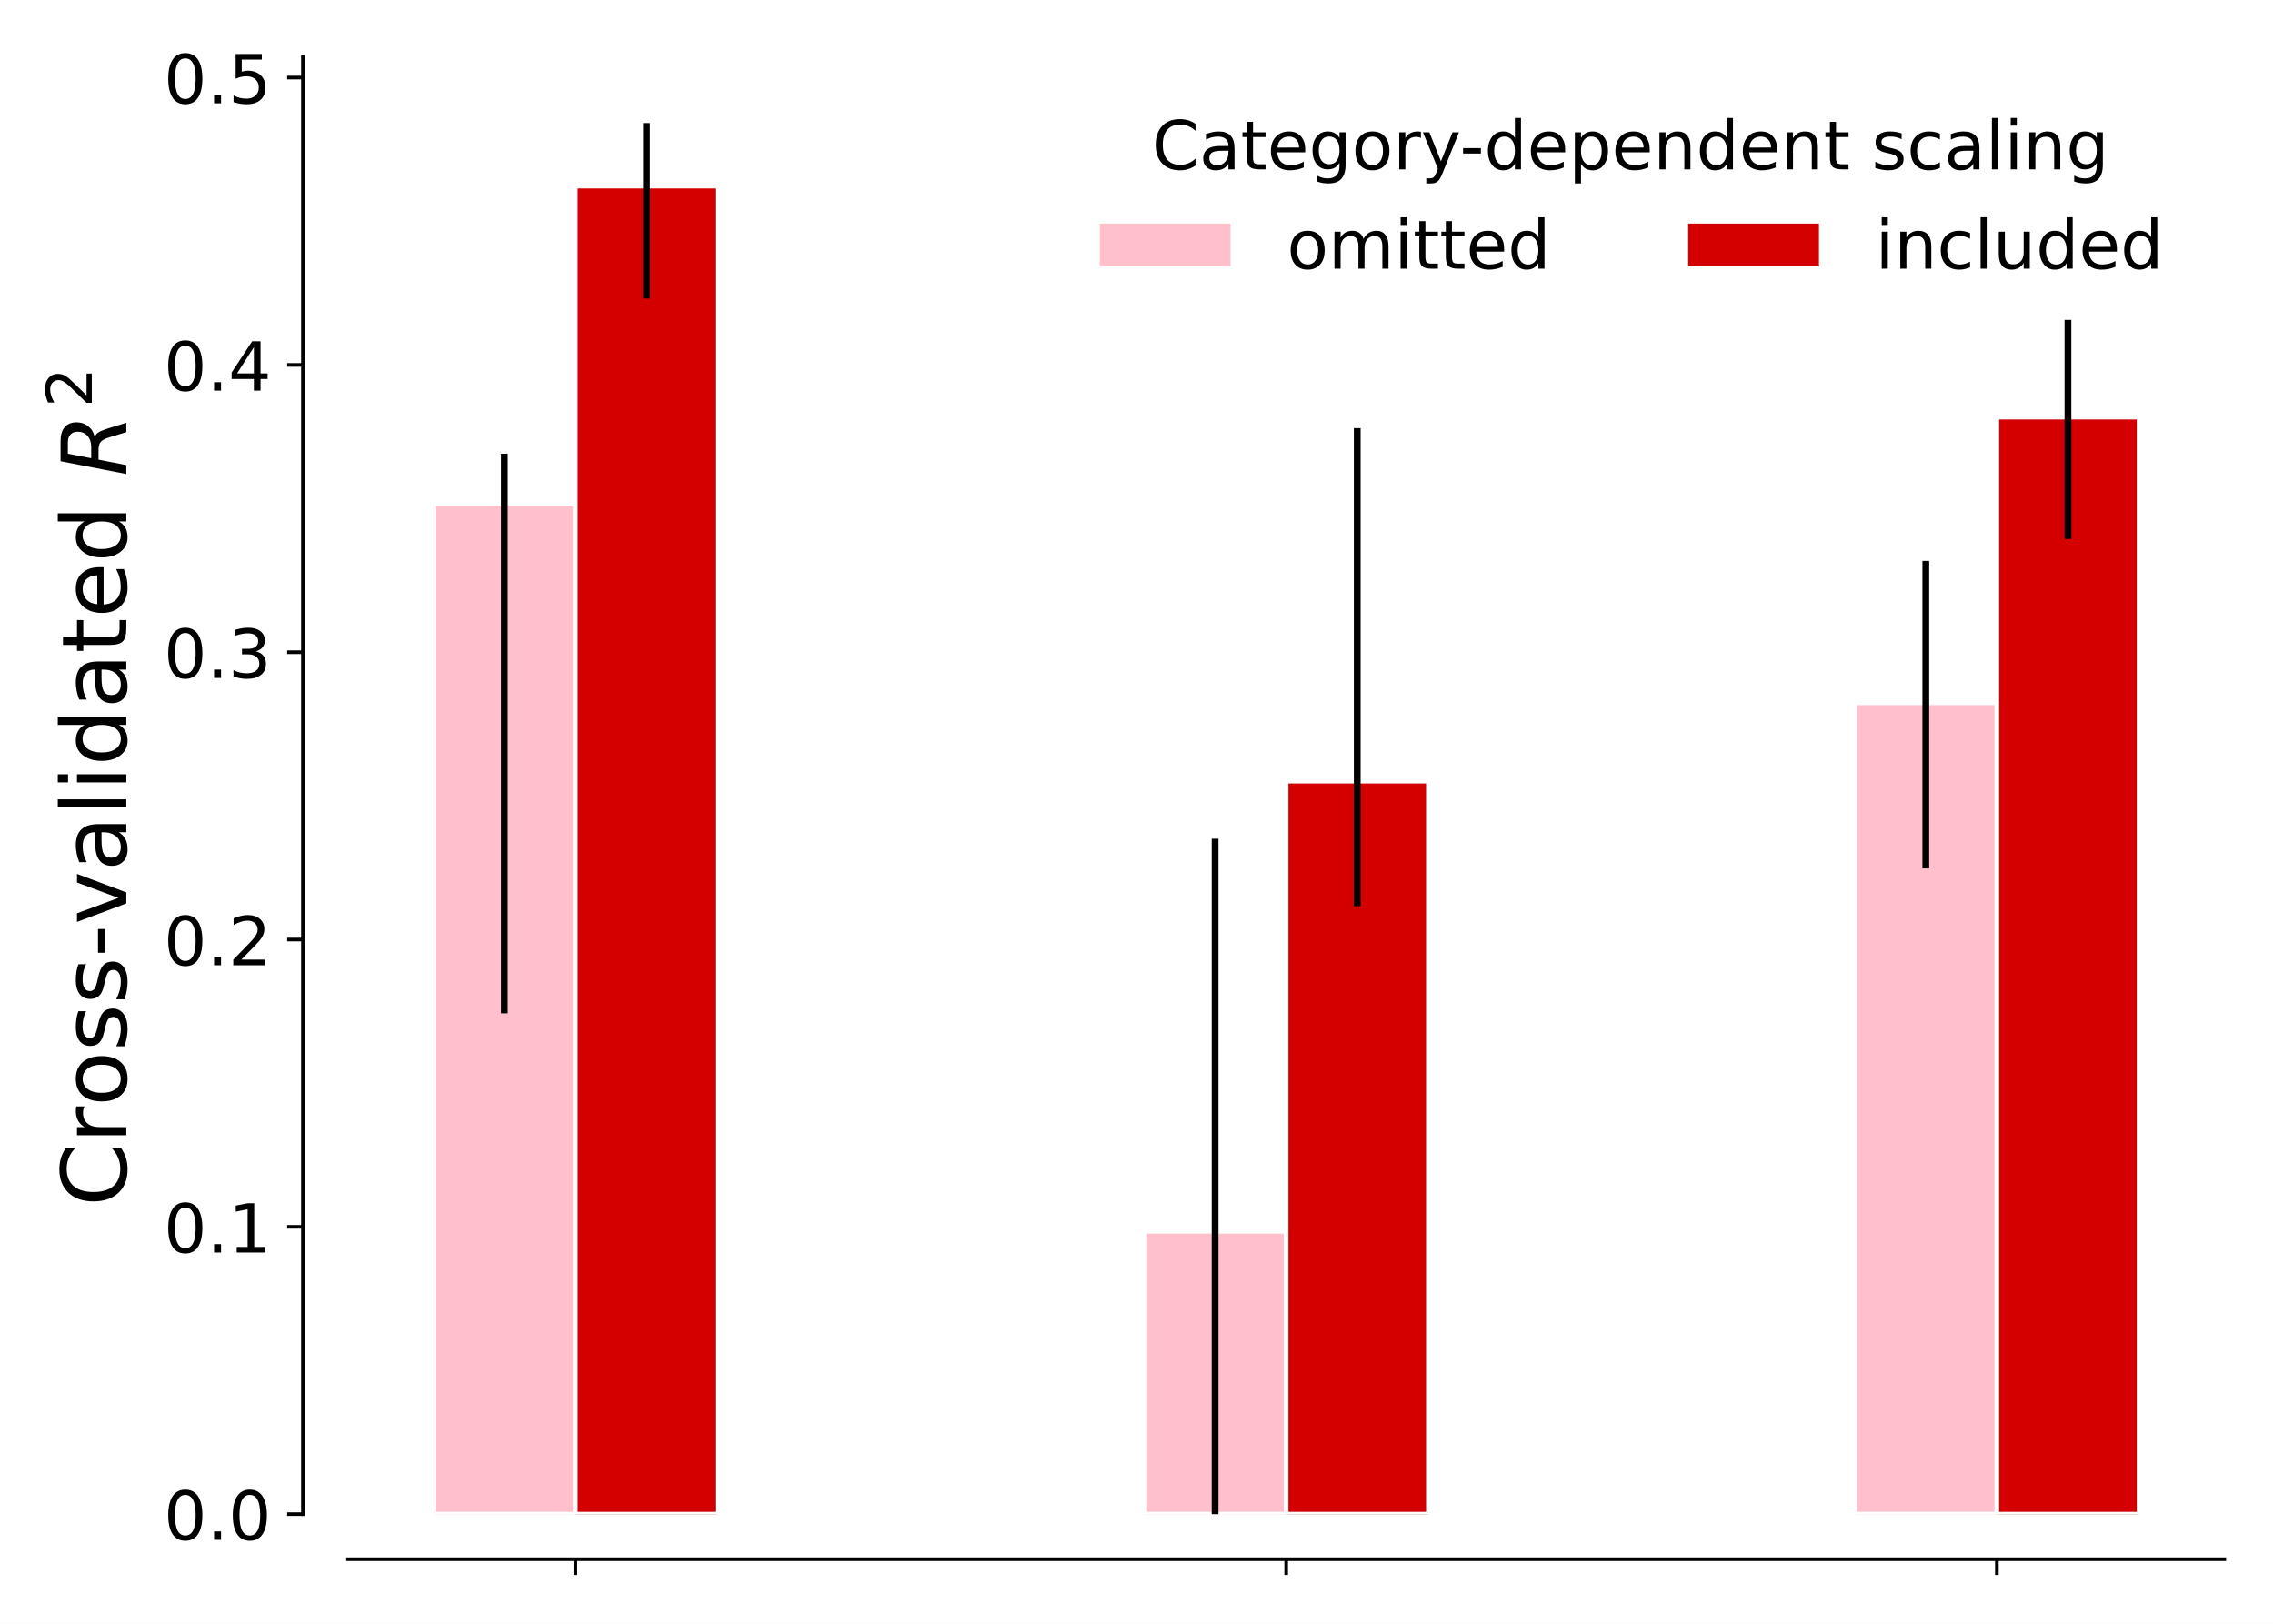
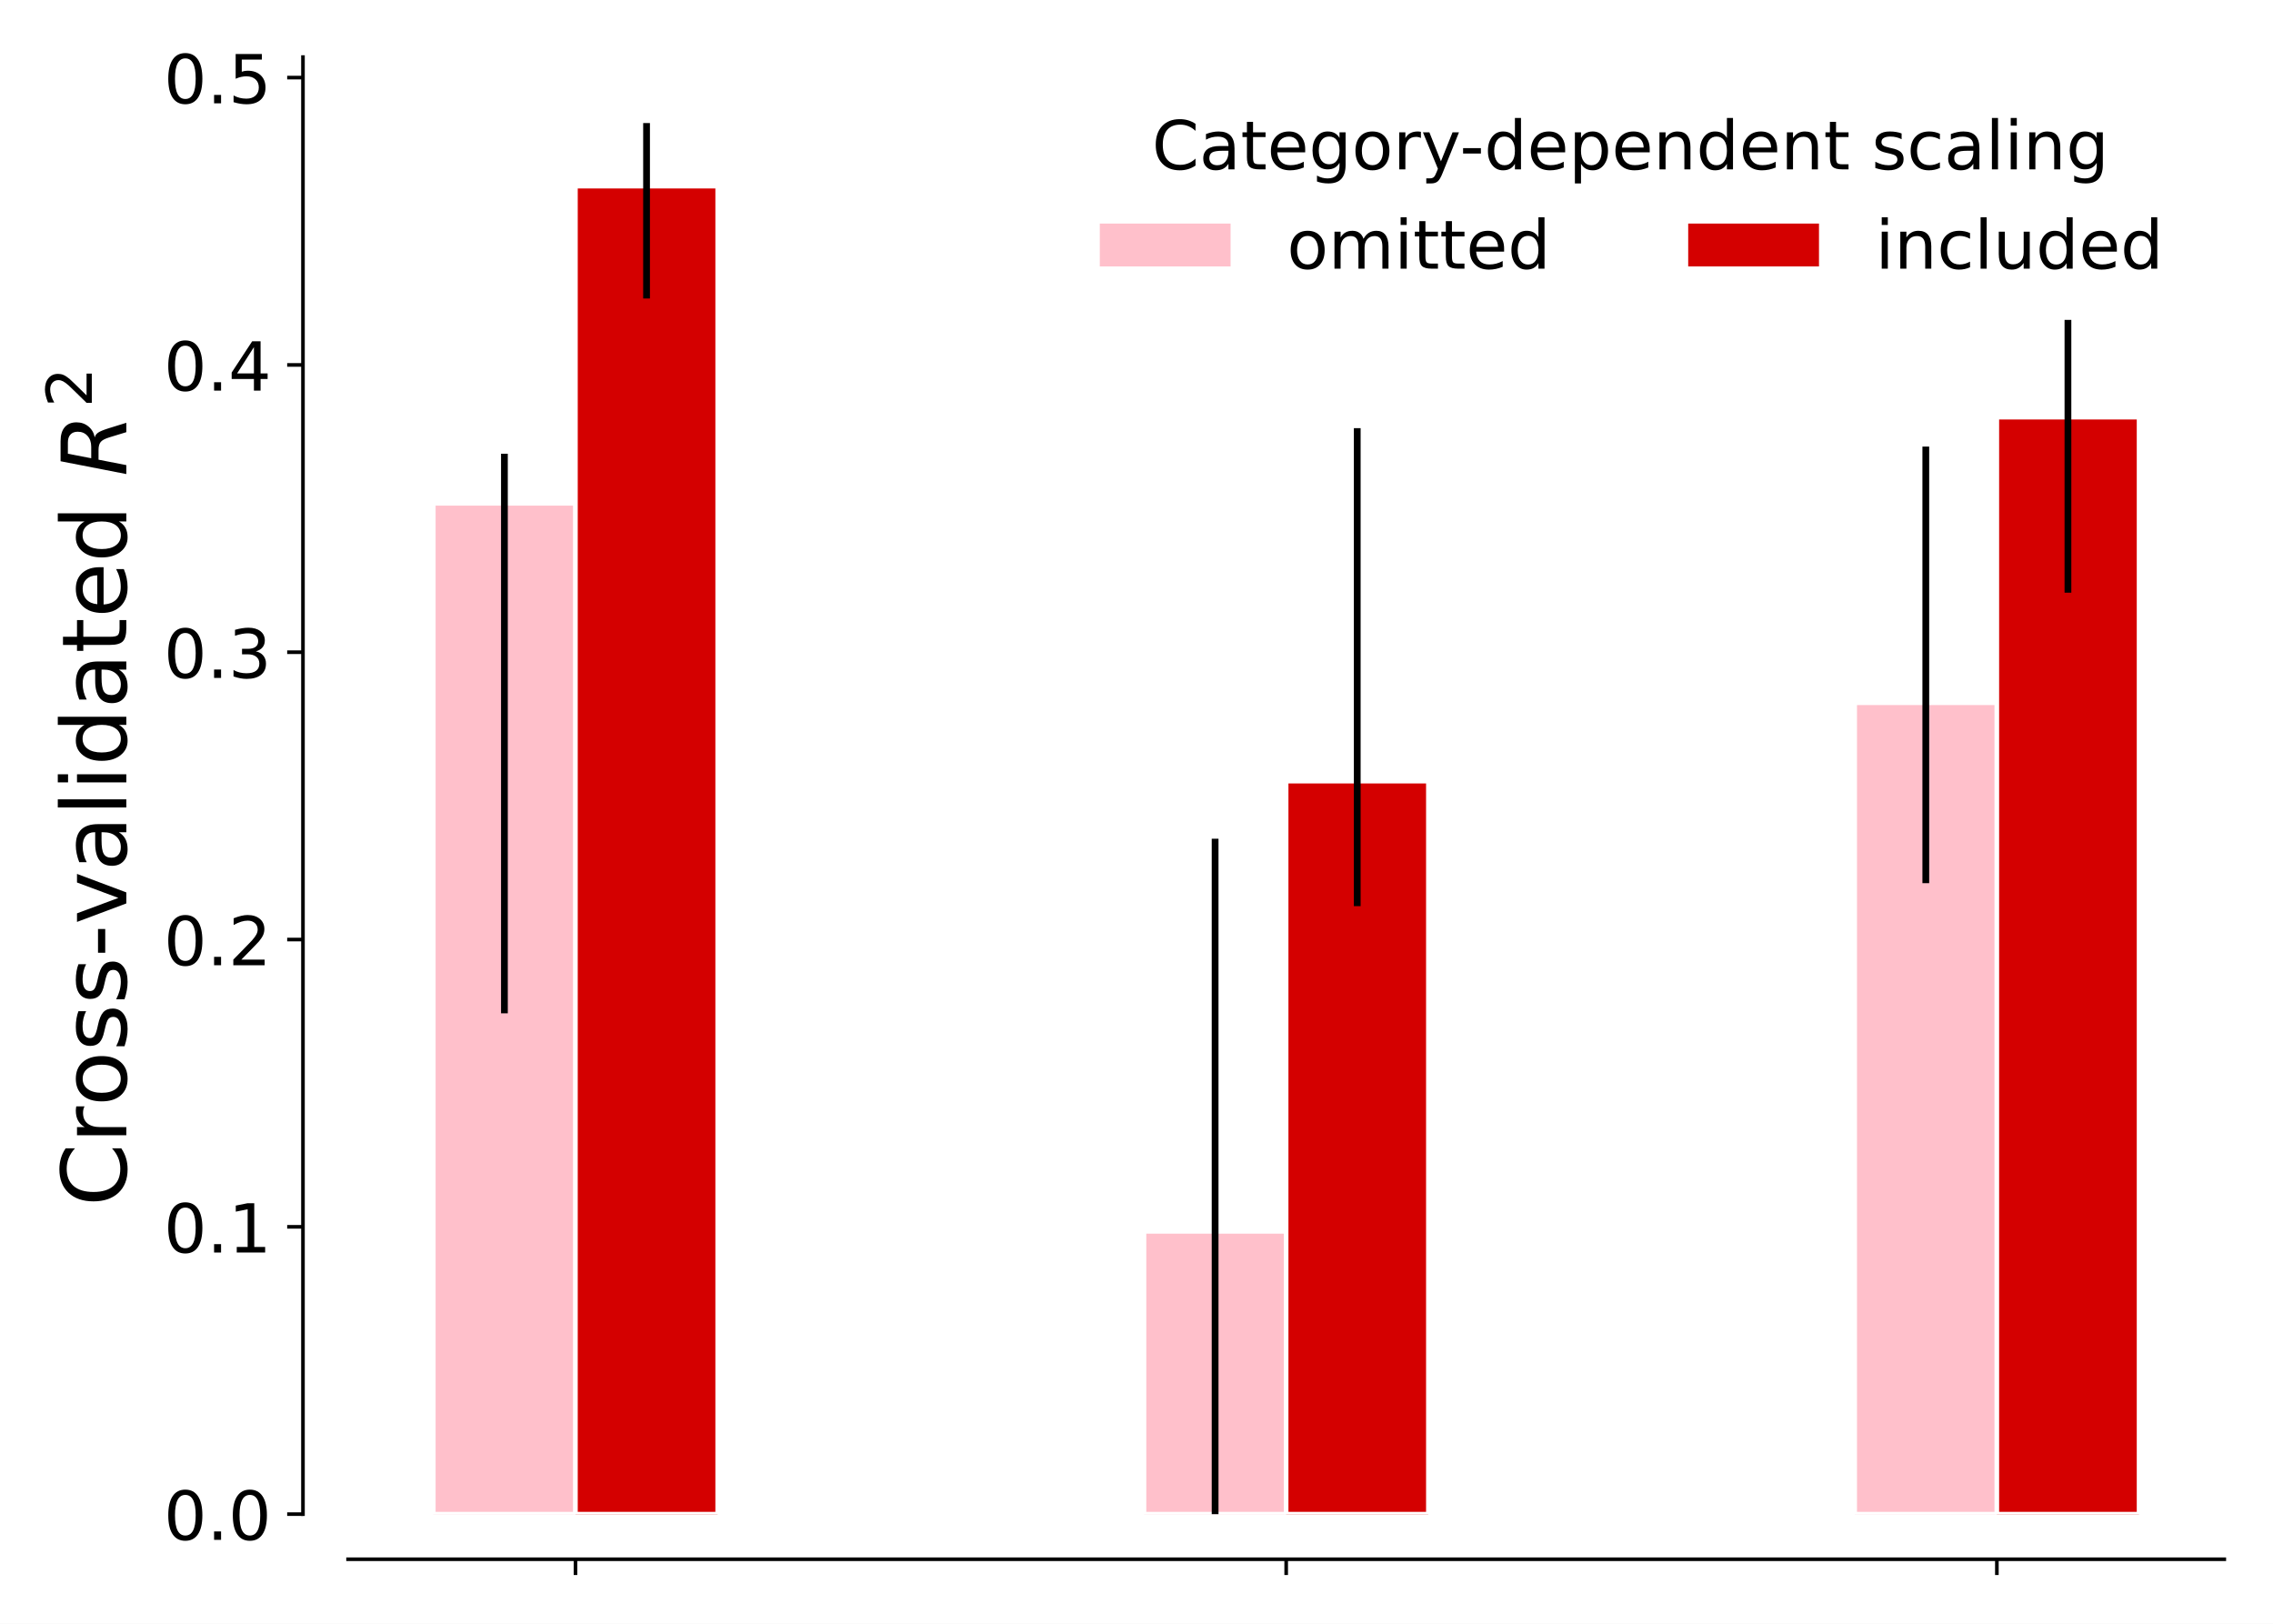
<svg xmlns="http://www.w3.org/2000/svg" xmlns:xlink="http://www.w3.org/1999/xlink" width="504pt" height="360pt" viewBox="0 0 504 360" version="1.1">
  <defs>
    <style type="text/css">*{stroke-linejoin: round; stroke-linecap: butt}</style>
  </defs>
  <g id="figure_1">
    <g id="patch_1">
      <path d="M 0 360  L 504 360  L 504 0  L 0 0  z " style="fill: #ffffff" />
    </g>
    <g id="axes_1">
      <g id="patch_2">
        <path d="M 77.178 335.7  L 493.2 335.7  L 493.2 12.652  L 77.178 12.652  z " style="fill: #ffffff" />
      </g>
      <g id="patch_3">
-         <path d="M 96.088 335.7  L 127.605 335.7  L 127.605 111.608  L 96.088 111.608  z " clip-path="url(#pb7ee869732)" style="fill: #ffc0cb; stroke: #ffffff; stroke-linejoin: miter" />
+         <path d="M 96.088 335.7  L 127.605 335.7  L 127.605 111.608  L 96.088 111.608  z " clip-path="url(#p8e0297397f)" style="fill: #ffc0cb; stroke: #ffffff; stroke-linejoin: miter" />
      </g>
      <g id="patch_4">
-         <path d="M 253.672 335.7  L 285.189 335.7  L 285.189 273.02  L 253.672 273.02  z " clip-path="url(#pb7ee869732)" style="fill: #ffc0cb; stroke: #ffffff; stroke-linejoin: miter" />
+         <path d="M 253.672 335.7  L 285.189 335.7  L 285.189 273.02  L 253.672 273.02  z " clip-path="url(#p8e0297397f)" style="fill: #ffc0cb; stroke: #ffffff; stroke-linejoin: miter" />
      </g>
      <g id="patch_5">
-         <path d="M 411.256 335.7  L 442.773 335.7  L 442.773 155.815  L 411.256 155.815  z " clip-path="url(#pb7ee869732)" style="fill: #ffc0cb; stroke: #ffffff; stroke-linejoin: miter" />
+         <path d="M 411.256 335.7  L 442.773 335.7  L 442.773 155.815  L 411.256 155.815  z " clip-path="url(#p8e0297397f)" style="fill: #ffc0cb; stroke: #ffffff; stroke-linejoin: miter" />
      </g>
      <g id="patch_6">
-         <path d="M 127.605 335.7  L 159.122 335.7  L 159.122 41.285  L 127.605 41.285  z " clip-path="url(#pb7ee869732)" style="fill: #d40000; stroke: #ffffff; stroke-linejoin: miter" />
+         <path d="M 127.605 335.7  L 159.122 335.7  L 159.122 41.285  L 127.605 41.285  z " clip-path="url(#p8e0297397f)" style="fill: #d40000; stroke: #ffffff; stroke-linejoin: miter" />
      </g>
      <g id="patch_7">
-         <path d="M 285.189 335.7  L 316.706 335.7  L 316.706 173.205  L 285.189 173.205  z " clip-path="url(#pb7ee869732)" style="fill: #d40000; stroke: #ffffff; stroke-linejoin: miter" />
+         <path d="M 285.189 335.7  L 316.706 335.7  L 316.706 173.205  L 285.189 173.205  z " clip-path="url(#p8e0297397f)" style="fill: #d40000; stroke: #ffffff; stroke-linejoin: miter" />
      </g>
      <g id="patch_8">
-         <path d="M 442.773 335.7  L 474.29 335.7  L 474.29 92.498  L 442.773 92.498  z " clip-path="url(#pb7ee869732)" style="fill: #d40000; stroke: #ffffff; stroke-linejoin: miter" />
+         <path d="M 442.773 335.7  L 474.29 335.7  L 474.29 92.498  L 442.773 92.498  z " clip-path="url(#p8e0297397f)" style="fill: #d40000; stroke: #ffffff; stroke-linejoin: miter" />
      </g>
      <g id="matplotlib.axis_1">
        <g id="xtick_1">
          <g id="line2d_1">
            <defs>
-               <path id="m1d8ec131f7" d="M 0 0  L 0 3.5  " style="stroke: #000000; stroke-width: 0.8" />
-             </defs>
-             <g>
-               <use xlink:href="#m1d8ec131f7" x="127.605" y="345.7" style="stroke: #000000; stroke-width: 0.8" />
+               <path id="m7363b50e2f" d="M 0 0  L 0 3.5  " style="stroke: #000000; stroke-width: 0.8" />
+             </defs>
+             <g>
+               <use xlink:href="#m7363b50e2f" x="127.605" y="345.7" style="stroke: #000000; stroke-width: 0.8" />
            </g>
          </g>
        </g>
        <g id="xtick_2">
          <g id="line2d_2">
            <g>
-               <use xlink:href="#m1d8ec131f7" x="285.189" y="345.7" style="stroke: #000000; stroke-width: 0.8" />
+               <use xlink:href="#m7363b50e2f" x="285.189" y="345.7" style="stroke: #000000; stroke-width: 0.8" />
            </g>
          </g>
        </g>
        <g id="xtick_3">
          <g id="line2d_3">
            <g>
-               <use xlink:href="#m1d8ec131f7" x="442.773" y="345.7" style="stroke: #000000; stroke-width: 0.8" />
+               <use xlink:href="#m7363b50e2f" x="442.773" y="345.7" style="stroke: #000000; stroke-width: 0.8" />
            </g>
          </g>
        </g>
      </g>
      <g id="matplotlib.axis_2">
        <g id="ytick_1">
          <g id="line2d_4">
            <defs>
-               <path id="m7d80959bf6" d="M 0 0  L -3.5 0  " style="stroke: #000000; stroke-width: 0.8" />
-             </defs>
-             <g>
-               <use xlink:href="#m7d80959bf6" x="67.178" y="335.7" style="stroke: #000000; stroke-width: 0.8" />
+               <path id="m442d074e55" d="M 0 0  L -3.5 0  " style="stroke: #000000; stroke-width: 0.8" />
+             </defs>
+             <g>
+               <use xlink:href="#m442d074e55" x="67.178" y="335.7" style="stroke: #000000; stroke-width: 0.8" />
            </g>
          </g>
          <g id="text_1">
            <g transform="translate(36.32331 341.3988)scale(0.15 -0.15)">
              <defs>
                <path id="DejaVuSans-30" d="M 2034 4250  Q 1547 4250 1301 3770  Q 1056 3291 1056 2328  Q 1056 1369 1301 889  Q 1547 409 2034 409  Q 2525 409 2770 889  Q 3016 1369 3016 2328  Q 3016 3291 2770 3770  Q 2525 4250 2034 4250  z M 2034 4750  Q 2819 4750 3233 4129  Q 3647 3509 3647 2328  Q 3647 1150 3233 529  Q 2819 -91 2034 -91  Q 1250 -91 836 529  Q 422 1150 422 2328  Q 422 3509 836 4129  Q 1250 4750 2034 4750  z " transform="scale(0.015625)" />
                <path id="DejaVuSans-2e" d="M 684 794  L 1344 794  L 1344 0  L 684 0  L 684 794  z " transform="scale(0.015625)" />
              </defs>
              <use xlink:href="#DejaVuSans-30" />
              <use xlink:href="#DejaVuSans-2e" x="63.623" />
              <use xlink:href="#DejaVuSans-30" x="95.41" />
            </g>
          </g>
        </g>
        <g id="ytick_2">
          <g id="line2d_5">
            <g>
-               <use xlink:href="#m7d80959bf6" x="67.178" y="272.001" style="stroke: #000000; stroke-width: 0.8" />
+               <use xlink:href="#m442d074e55" x="67.178" y="272.001" style="stroke: #000000; stroke-width: 0.8" />
            </g>
          </g>
          <g id="text_2">
            <g transform="translate(36.32331 277.7001)scale(0.15 -0.15)">
              <defs>
                <path id="DejaVuSans-31" d="M 794 531  L 1825 531  L 1825 4091  L 703 3866  L 703 4441  L 1819 4666  L 2450 4666  L 2450 531  L 3481 531  L 3481 0  L 794 0  L 794 531  z " transform="scale(0.015625)" />
              </defs>
              <use xlink:href="#DejaVuSans-30" />
              <use xlink:href="#DejaVuSans-2e" x="63.623" />
              <use xlink:href="#DejaVuSans-31" x="95.41" />
            </g>
          </g>
        </g>
        <g id="ytick_3">
          <g id="line2d_6">
            <g>
-               <use xlink:href="#m7d80959bf6" x="67.178" y="208.303" style="stroke: #000000; stroke-width: 0.8" />
+               <use xlink:href="#m442d074e55" x="67.178" y="208.303" style="stroke: #000000; stroke-width: 0.8" />
            </g>
          </g>
          <g id="text_3">
            <g transform="translate(36.32331 214.0014)scale(0.15 -0.15)">
              <defs>
                <path id="DejaVuSans-32" d="M 1228 531  L 3431 531  L 3431 0  L 469 0  L 469 531  Q 828 903 1448 1529  Q 2069 2156 2228 2338  Q 2531 2678 2651 2914  Q 2772 3150 2772 3378  Q 2772 3750 2511 3984  Q 2250 4219 1831 4219  Q 1534 4219 1204 4116  Q 875 4013 500 3803  L 500 4441  Q 881 4594 1212 4672  Q 1544 4750 1819 4750  Q 2544 4750 2975 4387  Q 3406 4025 3406 3419  Q 3406 3131 3298 2873  Q 3191 2616 2906 2266  Q 2828 2175 2409 1742  Q 1991 1309 1228 531  z " transform="scale(0.015625)" />
              </defs>
              <use xlink:href="#DejaVuSans-30" />
              <use xlink:href="#DejaVuSans-2e" x="63.623" />
              <use xlink:href="#DejaVuSans-32" x="95.41" />
            </g>
          </g>
        </g>
        <g id="ytick_4">
          <g id="line2d_7">
            <g>
-               <use xlink:href="#m7d80959bf6" x="67.178" y="144.604" style="stroke: #000000; stroke-width: 0.8" />
+               <use xlink:href="#m442d074e55" x="67.178" y="144.604" style="stroke: #000000; stroke-width: 0.8" />
            </g>
          </g>
          <g id="text_4">
            <g transform="translate(36.32331 150.3027)scale(0.15 -0.15)">
              <defs>
                <path id="DejaVuSans-33" d="M 2597 2516  Q 3050 2419 3304 2112  Q 3559 1806 3559 1356  Q 3559 666 3084 287  Q 2609 -91 1734 -91  Q 1441 -91 1130 -33  Q 819 25 488 141  L 488 750  Q 750 597 1062 519  Q 1375 441 1716 441  Q 2309 441 2620 675  Q 2931 909 2931 1356  Q 2931 1769 2642 2001  Q 2353 2234 1838 2234  L 1294 2234  L 1294 2753  L 1863 2753  Q 2328 2753 2575 2939  Q 2822 3125 2822 3475  Q 2822 3834 2567 4026  Q 2313 4219 1838 4219  Q 1578 4219 1281 4162  Q 984 4106 628 3988  L 628 4550  Q 988 4650 1302 4700  Q 1616 4750 1894 4750  Q 2613 4750 3031 4423  Q 3450 4097 3450 3541  Q 3450 3153 3228 2886  Q 3006 2619 2597 2516  z " transform="scale(0.015625)" />
              </defs>
              <use xlink:href="#DejaVuSans-30" />
              <use xlink:href="#DejaVuSans-2e" x="63.623" />
              <use xlink:href="#DejaVuSans-33" x="95.41" />
            </g>
          </g>
        </g>
        <g id="ytick_5">
          <g id="line2d_8">
            <g>
-               <use xlink:href="#m7d80959bf6" x="67.178" y="80.905" style="stroke: #000000; stroke-width: 0.8" />
+               <use xlink:href="#m442d074e55" x="67.178" y="80.905" style="stroke: #000000; stroke-width: 0.8" />
            </g>
          </g>
          <g id="text_5">
            <g transform="translate(36.32331 86.60394)scale(0.15 -0.15)">
              <defs>
                <path id="DejaVuSans-34" d="M 2419 4116  L 825 1625  L 2419 1625  L 2419 4116  z M 2253 4666  L 3047 4666  L 3047 1625  L 3713 1625  L 3713 1100  L 3047 1100  L 3047 0  L 2419 0  L 2419 1100  L 313 1100  L 313 1709  L 2253 4666  z " transform="scale(0.015625)" />
              </defs>
              <use xlink:href="#DejaVuSans-30" />
              <use xlink:href="#DejaVuSans-2e" x="63.623" />
              <use xlink:href="#DejaVuSans-34" x="95.41" />
            </g>
          </g>
        </g>
        <g id="ytick_6">
          <g id="line2d_9">
            <g>
-               <use xlink:href="#m7d80959bf6" x="67.178" y="17.206" style="stroke: #000000; stroke-width: 0.8" />
+               <use xlink:href="#m442d074e55" x="67.178" y="17.206" style="stroke: #000000; stroke-width: 0.8" />
            </g>
          </g>
          <g id="text_6">
            <g transform="translate(36.32331 22.90521)scale(0.15 -0.15)">
              <defs>
                <path id="DejaVuSans-35" d="M 691 4666  L 3169 4666  L 3169 4134  L 1269 4134  L 1269 2991  Q 1406 3038 1543 3061  Q 1681 3084 1819 3084  Q 2600 3084 3056 2656  Q 3513 2228 3513 1497  Q 3513 744 3044 326  Q 2575 -91 1722 -91  Q 1428 -91 1123 -41  Q 819 9 494 109  L 494 744  Q 775 591 1075 516  Q 1375 441 1709 441  Q 2250 441 2565 725  Q 2881 1009 2881 1497  Q 2881 1984 2565 2268  Q 2250 2553 1709 2553  Q 1456 2553 1204 2497  Q 953 2441 691 2322  L 691 4666  z " transform="scale(0.015625)" />
              </defs>
              <use xlink:href="#DejaVuSans-30" />
              <use xlink:href="#DejaVuSans-2e" x="63.623" />
              <use xlink:href="#DejaVuSans-35" x="95.41" />
            </g>
          </g>
        </g>
        <g id="text_7">
          <g transform="translate(28.16394 267.476)rotate(-90)scale(0.2 -0.2)">
            <defs>
              <path id="DejaVuSans-43" d="M 4122 4306  L 4122 3641  Q 3803 3938 3442 4084  Q 3081 4231 2675 4231  Q 1875 4231 1450 3742  Q 1025 3253 1025 2328  Q 1025 1406 1450 917  Q 1875 428 2675 428  Q 3081 428 3442 575  Q 3803 722 4122 1019  L 4122 359  Q 3791 134 3420 21  Q 3050 -91 2638 -91  Q 1578 -91 968 557  Q 359 1206 359 2328  Q 359 3453 968 4101  Q 1578 4750 2638 4750  Q 3056 4750 3426 4639  Q 3797 4528 4122 4306  z " transform="scale(0.015625)" />
              <path id="DejaVuSans-72" d="M 2631 2963  Q 2534 3019 2420 3045  Q 2306 3072 2169 3072  Q 1681 3072 1420 2755  Q 1159 2438 1159 1844  L 1159 0  L 581 0  L 581 3500  L 1159 3500  L 1159 2956  Q 1341 3275 1631 3429  Q 1922 3584 2338 3584  Q 2397 3584 2469 3576  Q 2541 3569 2628 3553  L 2631 2963  z " transform="scale(0.015625)" />
              <path id="DejaVuSans-6f" d="M 1959 3097  Q 1497 3097 1228 2736  Q 959 2375 959 1747  Q 959 1119 1226 758  Q 1494 397 1959 397  Q 2419 397 2687 759  Q 2956 1122 2956 1747  Q 2956 2369 2687 2733  Q 2419 3097 1959 3097  z M 1959 3584  Q 2709 3584 3137 3096  Q 3566 2609 3566 1747  Q 3566 888 3137 398  Q 2709 -91 1959 -91  Q 1206 -91 779 398  Q 353 888 353 1747  Q 353 2609 779 3096  Q 1206 3584 1959 3584  z " transform="scale(0.015625)" />
              <path id="DejaVuSans-73" d="M 2834 3397  L 2834 2853  Q 2591 2978 2328 3040  Q 2066 3103 1784 3103  Q 1356 3103 1142 2972  Q 928 2841 928 2578  Q 928 2378 1081 2264  Q 1234 2150 1697 2047  L 1894 2003  Q 2506 1872 2764 1633  Q 3022 1394 3022 966  Q 3022 478 2636 193  Q 2250 -91 1575 -91  Q 1294 -91 989 -36  Q 684 19 347 128  L 347 722  Q 666 556 975 473  Q 1284 391 1588 391  Q 1994 391 2212 530  Q 2431 669 2431 922  Q 2431 1156 2273 1281  Q 2116 1406 1581 1522  L 1381 1569  Q 847 1681 609 1914  Q 372 2147 372 2553  Q 372 3047 722 3315  Q 1072 3584 1716 3584  Q 2034 3584 2315 3537  Q 2597 3491 2834 3397  z " transform="scale(0.015625)" />
              <path id="DejaVuSans-2d" d="M 313 2009  L 1997 2009  L 1997 1497  L 313 1497  L 313 2009  z " transform="scale(0.015625)" />
              <path id="DejaVuSans-76" d="M 191 3500  L 800 3500  L 1894 563  L 2988 3500  L 3597 3500  L 2284 0  L 1503 0  L 191 3500  z " transform="scale(0.015625)" />
              <path id="DejaVuSans-61" d="M 2194 1759  Q 1497 1759 1228 1600  Q 959 1441 959 1056  Q 959 750 1161 570  Q 1363 391 1709 391  Q 2188 391 2477 730  Q 2766 1069 2766 1631  L 2766 1759  L 2194 1759  z M 3341 1997  L 3341 0  L 2766 0  L 2766 531  Q 2569 213 2275 61  Q 1981 -91 1556 -91  Q 1019 -91 701 211  Q 384 513 384 1019  Q 384 1609 779 1909  Q 1175 2209 1959 2209  L 2766 2209  L 2766 2266  Q 2766 2663 2505 2880  Q 2244 3097 1772 3097  Q 1472 3097 1187 3025  Q 903 2953 641 2809  L 641 3341  Q 956 3463 1253 3523  Q 1550 3584 1831 3584  Q 2591 3584 2966 3190  Q 3341 2797 3341 1997  z " transform="scale(0.015625)" />
              <path id="DejaVuSans-6c" d="M 603 4863  L 1178 4863  L 1178 0  L 603 0  L 603 4863  z " transform="scale(0.015625)" />
              <path id="DejaVuSans-69" d="M 603 3500  L 1178 3500  L 1178 0  L 603 0  L 603 3500  z M 603 4863  L 1178 4863  L 1178 4134  L 603 4134  L 603 4863  z " transform="scale(0.015625)" />
              <path id="DejaVuSans-64" d="M 2906 2969  L 2906 4863  L 3481 4863  L 3481 0  L 2906 0  L 2906 525  Q 2725 213 2448 61  Q 2172 -91 1784 -91  Q 1150 -91 751 415  Q 353 922 353 1747  Q 353 2572 751 3078  Q 1150 3584 1784 3584  Q 2172 3584 2448 3432  Q 2725 3281 2906 2969  z M 947 1747  Q 947 1113 1208 752  Q 1469 391 1925 391  Q 2381 391 2643 752  Q 2906 1113 2906 1747  Q 2906 2381 2643 2742  Q 2381 3103 1925 3103  Q 1469 3103 1208 2742  Q 947 2381 947 1747  z " transform="scale(0.015625)" />
              <path id="DejaVuSans-74" d="M 1172 4494  L 1172 3500  L 2356 3500  L 2356 3053  L 1172 3053  L 1172 1153  Q 1172 725 1289 603  Q 1406 481 1766 481  L 2356 481  L 2356 0  L 1766 0  Q 1100 0 847 248  Q 594 497 594 1153  L 594 3053  L 172 3053  L 172 3500  L 594 3500  L 594 4494  L 1172 4494  z " transform="scale(0.015625)" />
              <path id="DejaVuSans-65" d="M 3597 1894  L 3597 1613  L 953 1613  Q 991 1019 1311 708  Q 1631 397 2203 397  Q 2534 397 2845 478  Q 3156 559 3463 722  L 3463 178  Q 3153 47 2828 -22  Q 2503 -91 2169 -91  Q 1331 -91 842 396  Q 353 884 353 1716  Q 353 2575 817 3079  Q 1281 3584 2069 3584  Q 2775 3584 3186 3129  Q 3597 2675 3597 1894  z M 3022 2063  Q 3016 2534 2758 2815  Q 2500 3097 2075 3097  Q 1594 3097 1305 2825  Q 1016 2553 972 2059  L 3022 2063  z " transform="scale(0.015625)" />
              <path id="DejaVuSans-20" transform="scale(0.015625)" />
              <path id="DejaVuSans-Oblique-52" d="M 1613 4147  L 1294 2491  L 2106 2491  Q 2584 2491 2879 2755  Q 3175 3019 3175 3444  Q 3175 3784 2976 3965  Q 2778 4147 2406 4147  L 1613 4147  z M 2772 2241  Q 2972 2194 3105 2009  Q 3238 1825 3413 1275  L 3809 0  L 3144 0  L 2778 1197  Q 2638 1659 2453 1815  Q 2269 1972 1888 1972  L 1191 1972  L 806 0  L 172 0  L 1081 4666  L 2503 4666  Q 3150 4666 3495 4373  Q 3841 4081 3841 3531  Q 3841 3044 3547 2687  Q 3253 2331 2772 2241  z " transform="scale(0.015625)" />
            </defs>
            <use xlink:href="#DejaVuSans-43" transform="translate(0 0.765625)" />
            <use xlink:href="#DejaVuSans-72" transform="translate(69.82422 0.765625)" />
            <use xlink:href="#DejaVuSans-6f" transform="translate(110.9375 0.765625)" />
            <use xlink:href="#DejaVuSans-73" transform="translate(172.1191 0.765625)" />
            <use xlink:href="#DejaVuSans-73" transform="translate(224.2188 0.765625)" />
            <use xlink:href="#DejaVuSans-2d" transform="translate(276.3184 0.765625)" />
            <use xlink:href="#DejaVuSans-76" transform="translate(312.4023 0.765625)" />
            <use xlink:href="#DejaVuSans-61" transform="translate(371.582 0.765625)" />
            <use xlink:href="#DejaVuSans-6c" transform="translate(432.8613 0.765625)" />
            <use xlink:href="#DejaVuSans-69" transform="translate(460.6445 0.765625)" />
            <use xlink:href="#DejaVuSans-64" transform="translate(488.4277 0.765625)" />
            <use xlink:href="#DejaVuSans-61" transform="translate(551.9043 0.765625)" />
            <use xlink:href="#DejaVuSans-74" transform="translate(613.1836 0.765625)" />
            <use xlink:href="#DejaVuSans-65" transform="translate(652.3926 0.765625)" />
            <use xlink:href="#DejaVuSans-64" transform="translate(713.916 0.765625)" />
            <use xlink:href="#DejaVuSans-20" transform="translate(777.3926 0.765625)" />
            <use xlink:href="#DejaVuSans-Oblique-52" transform="translate(809.1797 0.765625)" />
            <use xlink:href="#DejaVuSans-32" transform="translate(885.6789 39.04688)scale(0.7)" />
          </g>
        </g>
      </g>
      <g id="line2d_10">
-         <path d="M 111.847 223.909  L 111.847 101.352  " clip-path="url(#pb7ee869732)" style="fill: none; stroke: #000000; stroke-width: 1.5; stroke-linecap: square" />
+         <path d="M 111.847 223.909  L 111.847 101.352  " clip-path="url(#p8e0297397f)" style="fill: none; stroke: #000000; stroke-width: 1.5; stroke-linecap: square" />
      </g>
      <g id="line2d_11">
-         <path d="M 143.363 65.426  L 143.363 28.035  " clip-path="url(#pb7ee869732)" style="fill: none; stroke: #000000; stroke-width: 1.5; stroke-linecap: square" />
+         <path d="M 143.363 65.426  L 143.363 28.035  " clip-path="url(#p8e0297397f)" style="fill: none; stroke: #000000; stroke-width: 1.5; stroke-linecap: square" />
      </g>
      <g id="line2d_12">
-         <path d="M 269.431 335.318  L 269.431 186.709  " clip-path="url(#pb7ee869732)" style="fill: none; stroke: #000000; stroke-width: 1.5; stroke-linecap: square" />
+         <path d="M 269.431 335.318  L 269.431 186.709  " clip-path="url(#p8e0297397f)" style="fill: none; stroke: #000000; stroke-width: 1.5; stroke-linecap: square" />
      </g>
      <g id="line2d_13">
-         <path d="M 300.947 200.149  L 300.947 95.683  " clip-path="url(#pb7ee869732)" style="fill: none; stroke: #000000; stroke-width: 1.5; stroke-linecap: square" />
+         <path d="M 300.947 200.149  L 300.947 95.683  " clip-path="url(#p8e0297397f)" style="fill: none; stroke: #000000; stroke-width: 1.5; stroke-linecap: square" />
      </g>
      <g id="line2d_14">
-         <path d="M 427.015 191.789  L 427.015 125.112  " clip-path="url(#pb7ee869732)" style="fill: none; stroke: #000000; stroke-width: 1.5; stroke-linecap: square" />
+         <path d="M 427.015 195.053  L 427.015 99.76  " clip-path="url(#p8e0297397f)" style="fill: none; stroke: #000000; stroke-width: 1.5; stroke-linecap: square" />
      </g>
      <g id="line2d_15">
-         <path d="M 458.531 118.742  L 458.531 71.669  " clip-path="url(#pb7ee869732)" style="fill: none; stroke: #000000; stroke-width: 1.5; stroke-linecap: square" />
+         <path d="M 458.531 130.654  L 458.531 71.669  " clip-path="url(#p8e0297397f)" style="fill: none; stroke: #000000; stroke-width: 1.5; stroke-linecap: square" />
      </g>
      <g id="patch_9">
        <path d="M 67.178 335.7  L 67.178 12.652  " style="fill: none; stroke: #000000; stroke-width: 0.8; stroke-linejoin: miter; stroke-linecap: square" />
      </g>
      <g id="patch_10">
        <path d="M 77.178 345.7  L 493.2 345.7  " style="fill: none; stroke: #000000; stroke-width: 0.8; stroke-linejoin: miter; stroke-linecap: square" />
      </g>
      <g id="legend_1">
        <g id="text_8">
          <g transform="translate(255.4277 37.54958)scale(0.15 -0.15)">
            <defs>
              <path id="DejaVuSans-67" d="M 2906 1791  Q 2906 2416 2648 2759  Q 2391 3103 1925 3103  Q 1463 3103 1205 2759  Q 947 2416 947 1791  Q 947 1169 1205 825  Q 1463 481 1925 481  Q 2391 481 2648 825  Q 2906 1169 2906 1791  z M 3481 434  Q 3481 -459 3084 -895  Q 2688 -1331 1869 -1331  Q 1566 -1331 1297 -1286  Q 1028 -1241 775 -1147  L 775 -588  Q 1028 -725 1275 -790  Q 1522 -856 1778 -856  Q 2344 -856 2625 -561  Q 2906 -266 2906 331  L 2906 616  Q 2728 306 2450 153  Q 2172 0 1784 0  Q 1141 0 747 490  Q 353 981 353 1791  Q 353 2603 747 3093  Q 1141 3584 1784 3584  Q 2172 3584 2450 3431  Q 2728 3278 2906 2969  L 2906 3500  L 3481 3500  L 3481 434  z " transform="scale(0.015625)" />
              <path id="DejaVuSans-79" d="M 2059 -325  Q 1816 -950 1584 -1140  Q 1353 -1331 966 -1331  L 506 -1331  L 506 -850  L 844 -850  Q 1081 -850 1212 -737  Q 1344 -625 1503 -206  L 1606 56  L 191 3500  L 800 3500  L 1894 763  L 2988 3500  L 3597 3500  L 2059 -325  z " transform="scale(0.015625)" />
              <path id="DejaVuSans-70" d="M 1159 525  L 1159 -1331  L 581 -1331  L 581 3500  L 1159 3500  L 1159 2969  Q 1341 3281 1617 3432  Q 1894 3584 2278 3584  Q 2916 3584 3314 3078  Q 3713 2572 3713 1747  Q 3713 922 3314 415  Q 2916 -91 2278 -91  Q 1894 -91 1617 61  Q 1341 213 1159 525  z M 3116 1747  Q 3116 2381 2855 2742  Q 2594 3103 2138 3103  Q 1681 3103 1420 2742  Q 1159 2381 1159 1747  Q 1159 1113 1420 752  Q 1681 391 2138 391  Q 2594 391 2855 752  Q 3116 1113 3116 1747  z " transform="scale(0.015625)" />
              <path id="DejaVuSans-6e" d="M 3513 2113  L 3513 0  L 2938 0  L 2938 2094  Q 2938 2591 2744 2837  Q 2550 3084 2163 3084  Q 1697 3084 1428 2787  Q 1159 2491 1159 1978  L 1159 0  L 581 0  L 581 3500  L 1159 3500  L 1159 2956  Q 1366 3272 1645 3428  Q 1925 3584 2291 3584  Q 2894 3584 3203 3211  Q 3513 2838 3513 2113  z " transform="scale(0.015625)" />
              <path id="DejaVuSans-63" d="M 3122 3366  L 3122 2828  Q 2878 2963 2633 3030  Q 2388 3097 2138 3097  Q 1578 3097 1268 2742  Q 959 2388 959 1747  Q 959 1106 1268 751  Q 1578 397 2138 397  Q 2388 397 2633 464  Q 2878 531 3122 666  L 3122 134  Q 2881 22 2623 -34  Q 2366 -91 2075 -91  Q 1284 -91 818 406  Q 353 903 353 1747  Q 353 2603 823 3093  Q 1294 3584 2113 3584  Q 2378 3584 2631 3529  Q 2884 3475 3122 3366  z " transform="scale(0.015625)" />
            </defs>
            <use xlink:href="#DejaVuSans-43" />
            <use xlink:href="#DejaVuSans-61" x="69.824" />
            <use xlink:href="#DejaVuSans-74" x="131.104" />
            <use xlink:href="#DejaVuSans-65" x="170.312" />
            <use xlink:href="#DejaVuSans-67" x="231.836" />
            <use xlink:href="#DejaVuSans-6f" x="295.312" />
            <use xlink:href="#DejaVuSans-72" x="356.494" />
            <use xlink:href="#DejaVuSans-79" x="397.607" />
            <use xlink:href="#DejaVuSans-2d" x="455.037" />
            <use xlink:href="#DejaVuSans-64" x="491.121" />
            <use xlink:href="#DejaVuSans-65" x="554.598" />
            <use xlink:href="#DejaVuSans-70" x="616.121" />
            <use xlink:href="#DejaVuSans-65" x="679.598" />
            <use xlink:href="#DejaVuSans-6e" x="741.121" />
            <use xlink:href="#DejaVuSans-64" x="804.5" />
            <use xlink:href="#DejaVuSans-65" x="867.977" />
            <use xlink:href="#DejaVuSans-6e" x="929.5" />
            <use xlink:href="#DejaVuSans-74" x="992.879" />
            <use xlink:href="#DejaVuSans-20" x="1032.088" />
            <use xlink:href="#DejaVuSans-73" x="1063.875" />
            <use xlink:href="#DejaVuSans-63" x="1115.975" />
            <use xlink:href="#DejaVuSans-61" x="1170.955" />
            <use xlink:href="#DejaVuSans-6c" x="1232.234" />
            <use xlink:href="#DejaVuSans-69" x="1260.018" />
            <use xlink:href="#DejaVuSans-6e" x="1287.801" />
            <use xlink:href="#DejaVuSans-67" x="1351.18" />
          </g>
        </g>
        <g id="patch_11">
          <path d="M 243.361 59.567  L 273.361 59.567  L 273.361 49.067  L 243.361 49.067  z " style="fill: #ffc0cb; stroke: #ffffff; stroke-linejoin: miter" />
        </g>
        <g id="text_9">
          <g transform="translate(285.3609 59.56677)scale(0.15 -0.15)">
            <defs>
              <path id="DejaVuSans-6d" d="M 3328 2828  Q 3544 3216 3844 3400  Q 4144 3584 4550 3584  Q 5097 3584 5394 3201  Q 5691 2819 5691 2113  L 5691 0  L 5113 0  L 5113 2094  Q 5113 2597 4934 2840  Q 4756 3084 4391 3084  Q 3944 3084 3684 2787  Q 3425 2491 3425 1978  L 3425 0  L 2847 0  L 2847 2094  Q 2847 2600 2669 2842  Q 2491 3084 2119 3084  Q 1678 3084 1418 2786  Q 1159 2488 1159 1978  L 1159 0  L 581 0  L 581 3500  L 1159 3500  L 1159 2956  Q 1356 3278 1631 3431  Q 1906 3584 2284 3584  Q 2666 3584 2933 3390  Q 3200 3197 3328 2828  z " transform="scale(0.015625)" />
            </defs>
            <use xlink:href="#DejaVuSans-6f" />
            <use xlink:href="#DejaVuSans-6d" x="61.182" />
            <use xlink:href="#DejaVuSans-69" x="158.594" />
            <use xlink:href="#DejaVuSans-74" x="186.377" />
            <use xlink:href="#DejaVuSans-74" x="225.586" />
            <use xlink:href="#DejaVuSans-65" x="264.795" />
            <use xlink:href="#DejaVuSans-64" x="326.318" />
          </g>
        </g>
        <g id="patch_12">
          <path d="M 373.83 59.567  L 403.83 59.567  L 403.83 49.067  L 373.83 49.067  z " style="fill: #d40000; stroke: #ffffff; stroke-linejoin: miter" />
        </g>
        <g id="text_10">
          <g transform="translate(415.8305 59.56677)scale(0.15 -0.15)">
            <defs>
              <path id="DejaVuSans-75" d="M 544 1381  L 544 3500  L 1119 3500  L 1119 1403  Q 1119 906 1312 657  Q 1506 409 1894 409  Q 2359 409 2629 706  Q 2900 1003 2900 1516  L 2900 3500  L 3475 3500  L 3475 0  L 2900 0  L 2900 538  Q 2691 219 2414 64  Q 2138 -91 1772 -91  Q 1169 -91 856 284  Q 544 659 544 1381  z M 1991 3584  L 1991 3584  z " transform="scale(0.015625)" />
            </defs>
            <use xlink:href="#DejaVuSans-69" />
            <use xlink:href="#DejaVuSans-6e" x="27.783" />
            <use xlink:href="#DejaVuSans-63" x="91.162" />
            <use xlink:href="#DejaVuSans-6c" x="146.143" />
            <use xlink:href="#DejaVuSans-75" x="173.926" />
            <use xlink:href="#DejaVuSans-64" x="237.305" />
            <use xlink:href="#DejaVuSans-65" x="300.781" />
            <use xlink:href="#DejaVuSans-64" x="362.305" />
          </g>
        </g>
      </g>
    </g>
  </g>
  <defs>
-     <clipPath id="pb7ee869732">
+     <clipPath id="p8e0297397f">
      <rect x="77.178" y="12.652" width="416.022" height="323.048" />
    </clipPath>
  </defs>
</svg>
